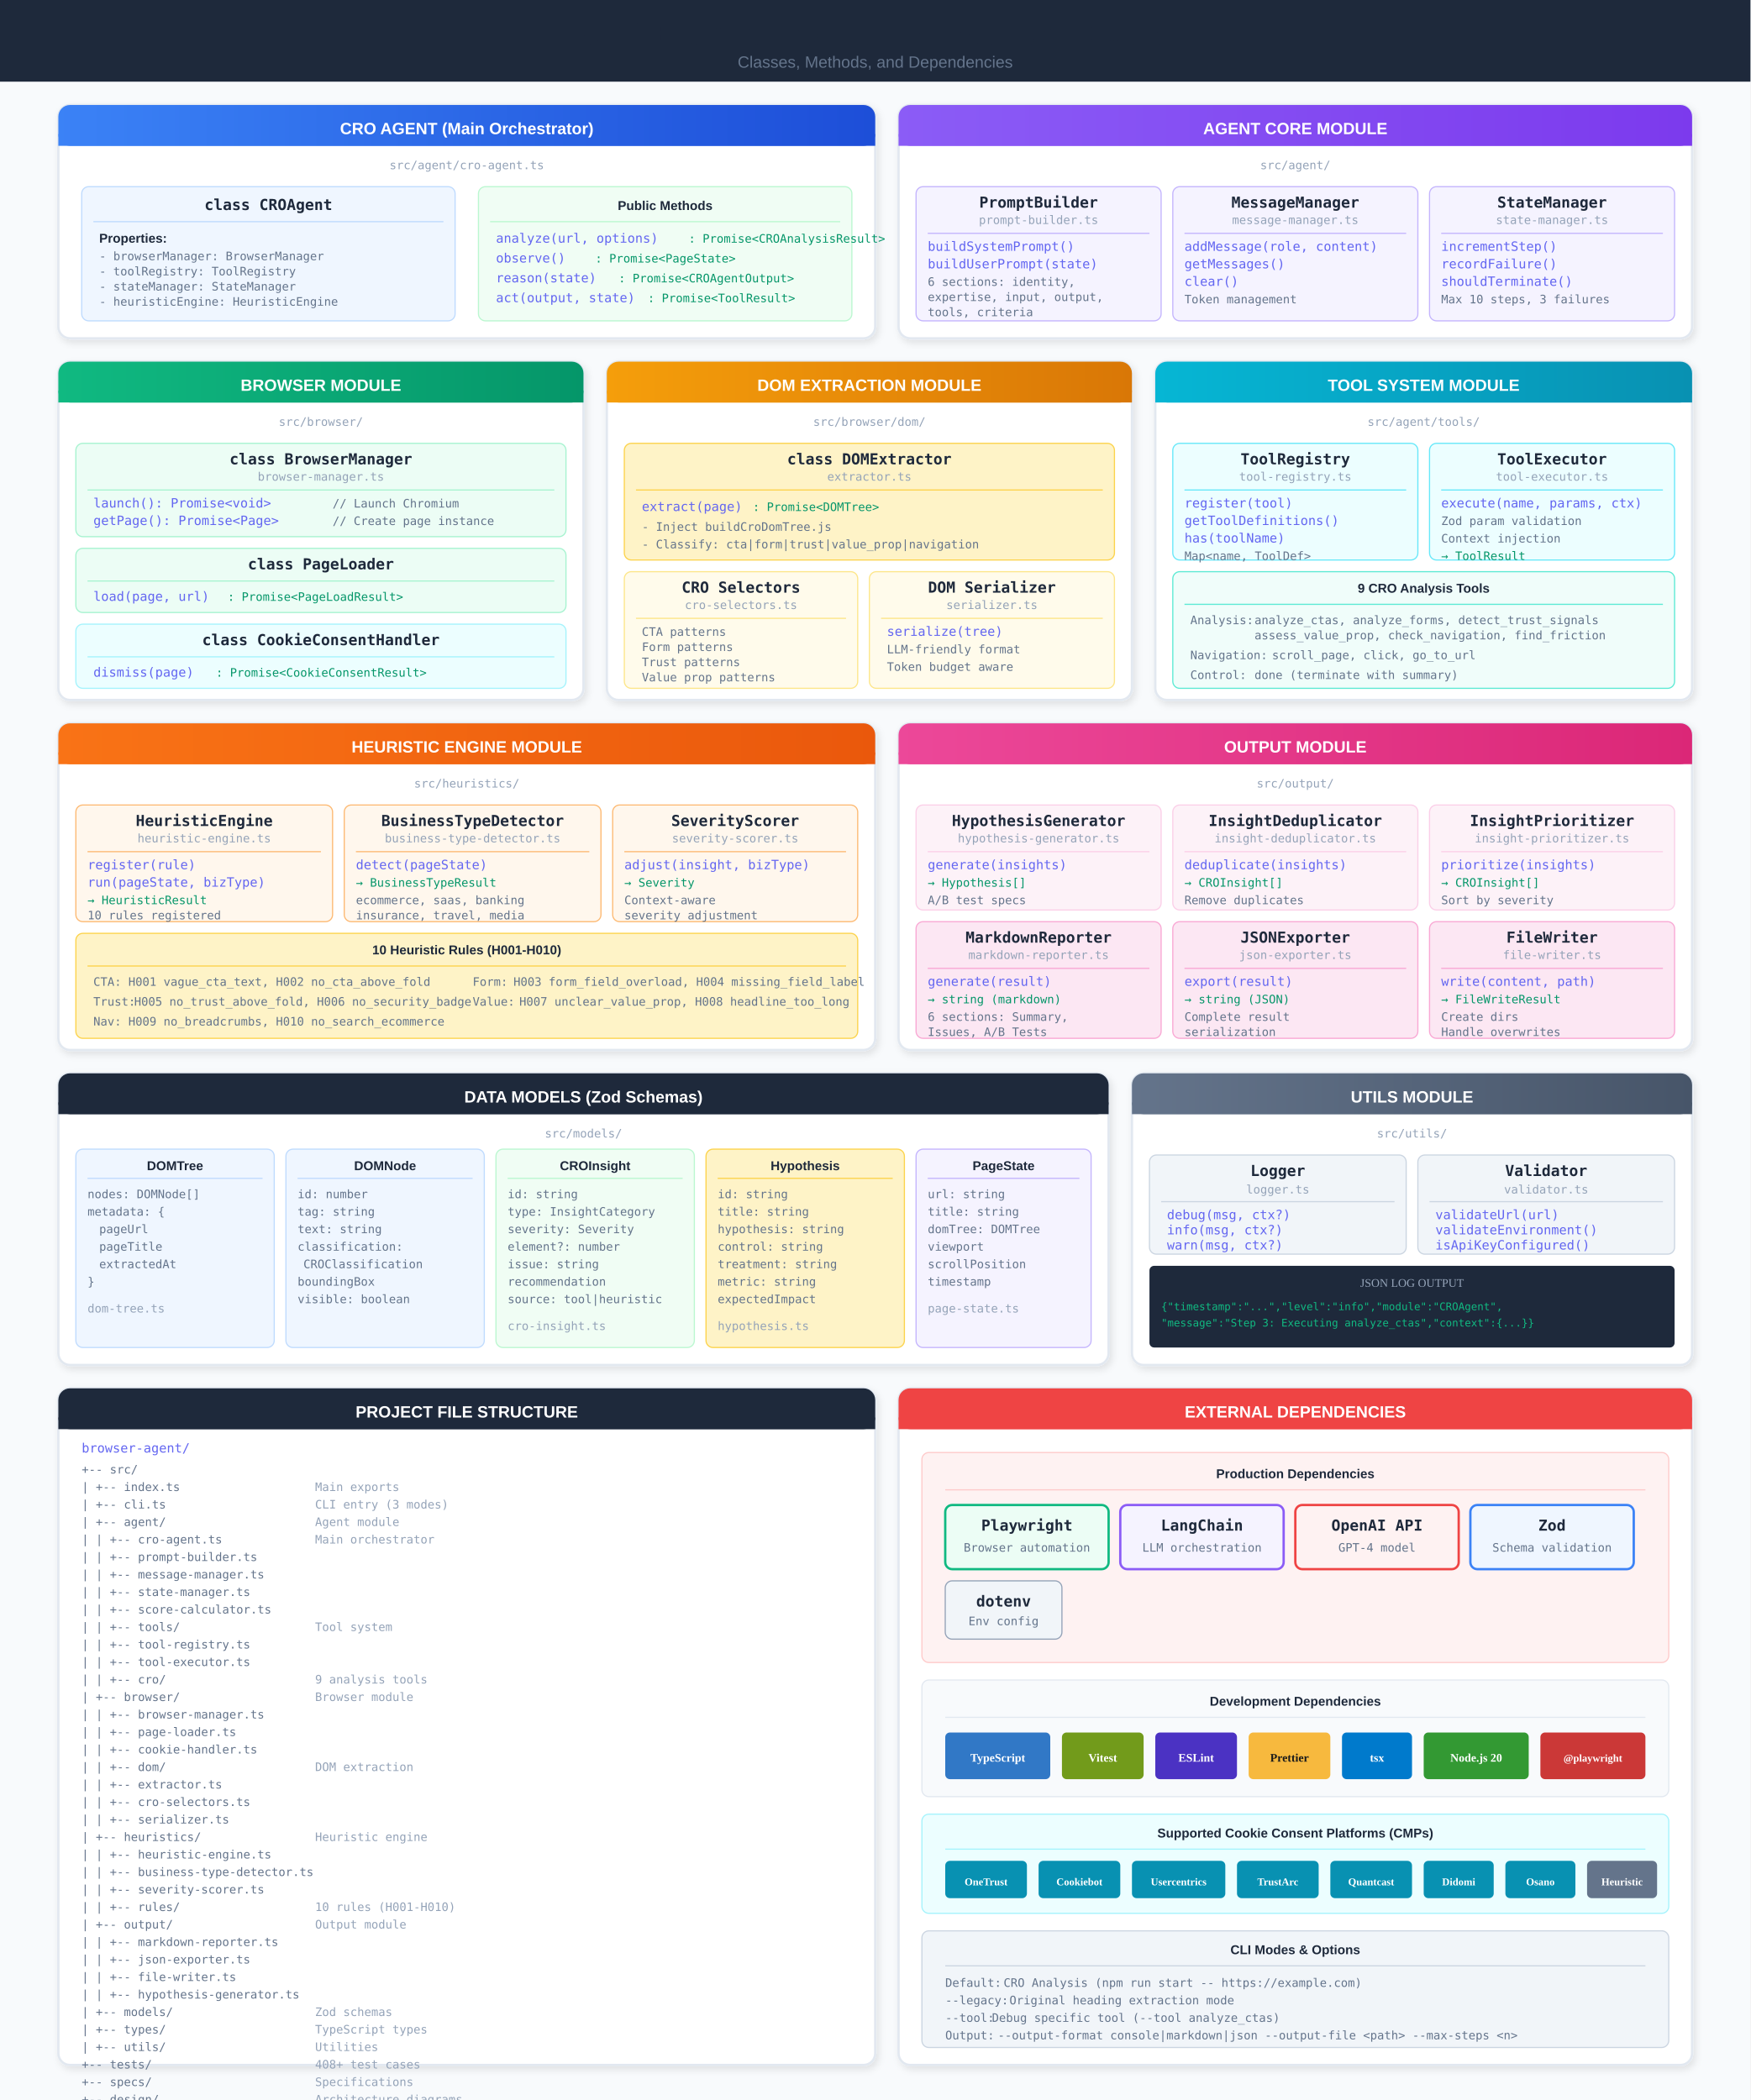
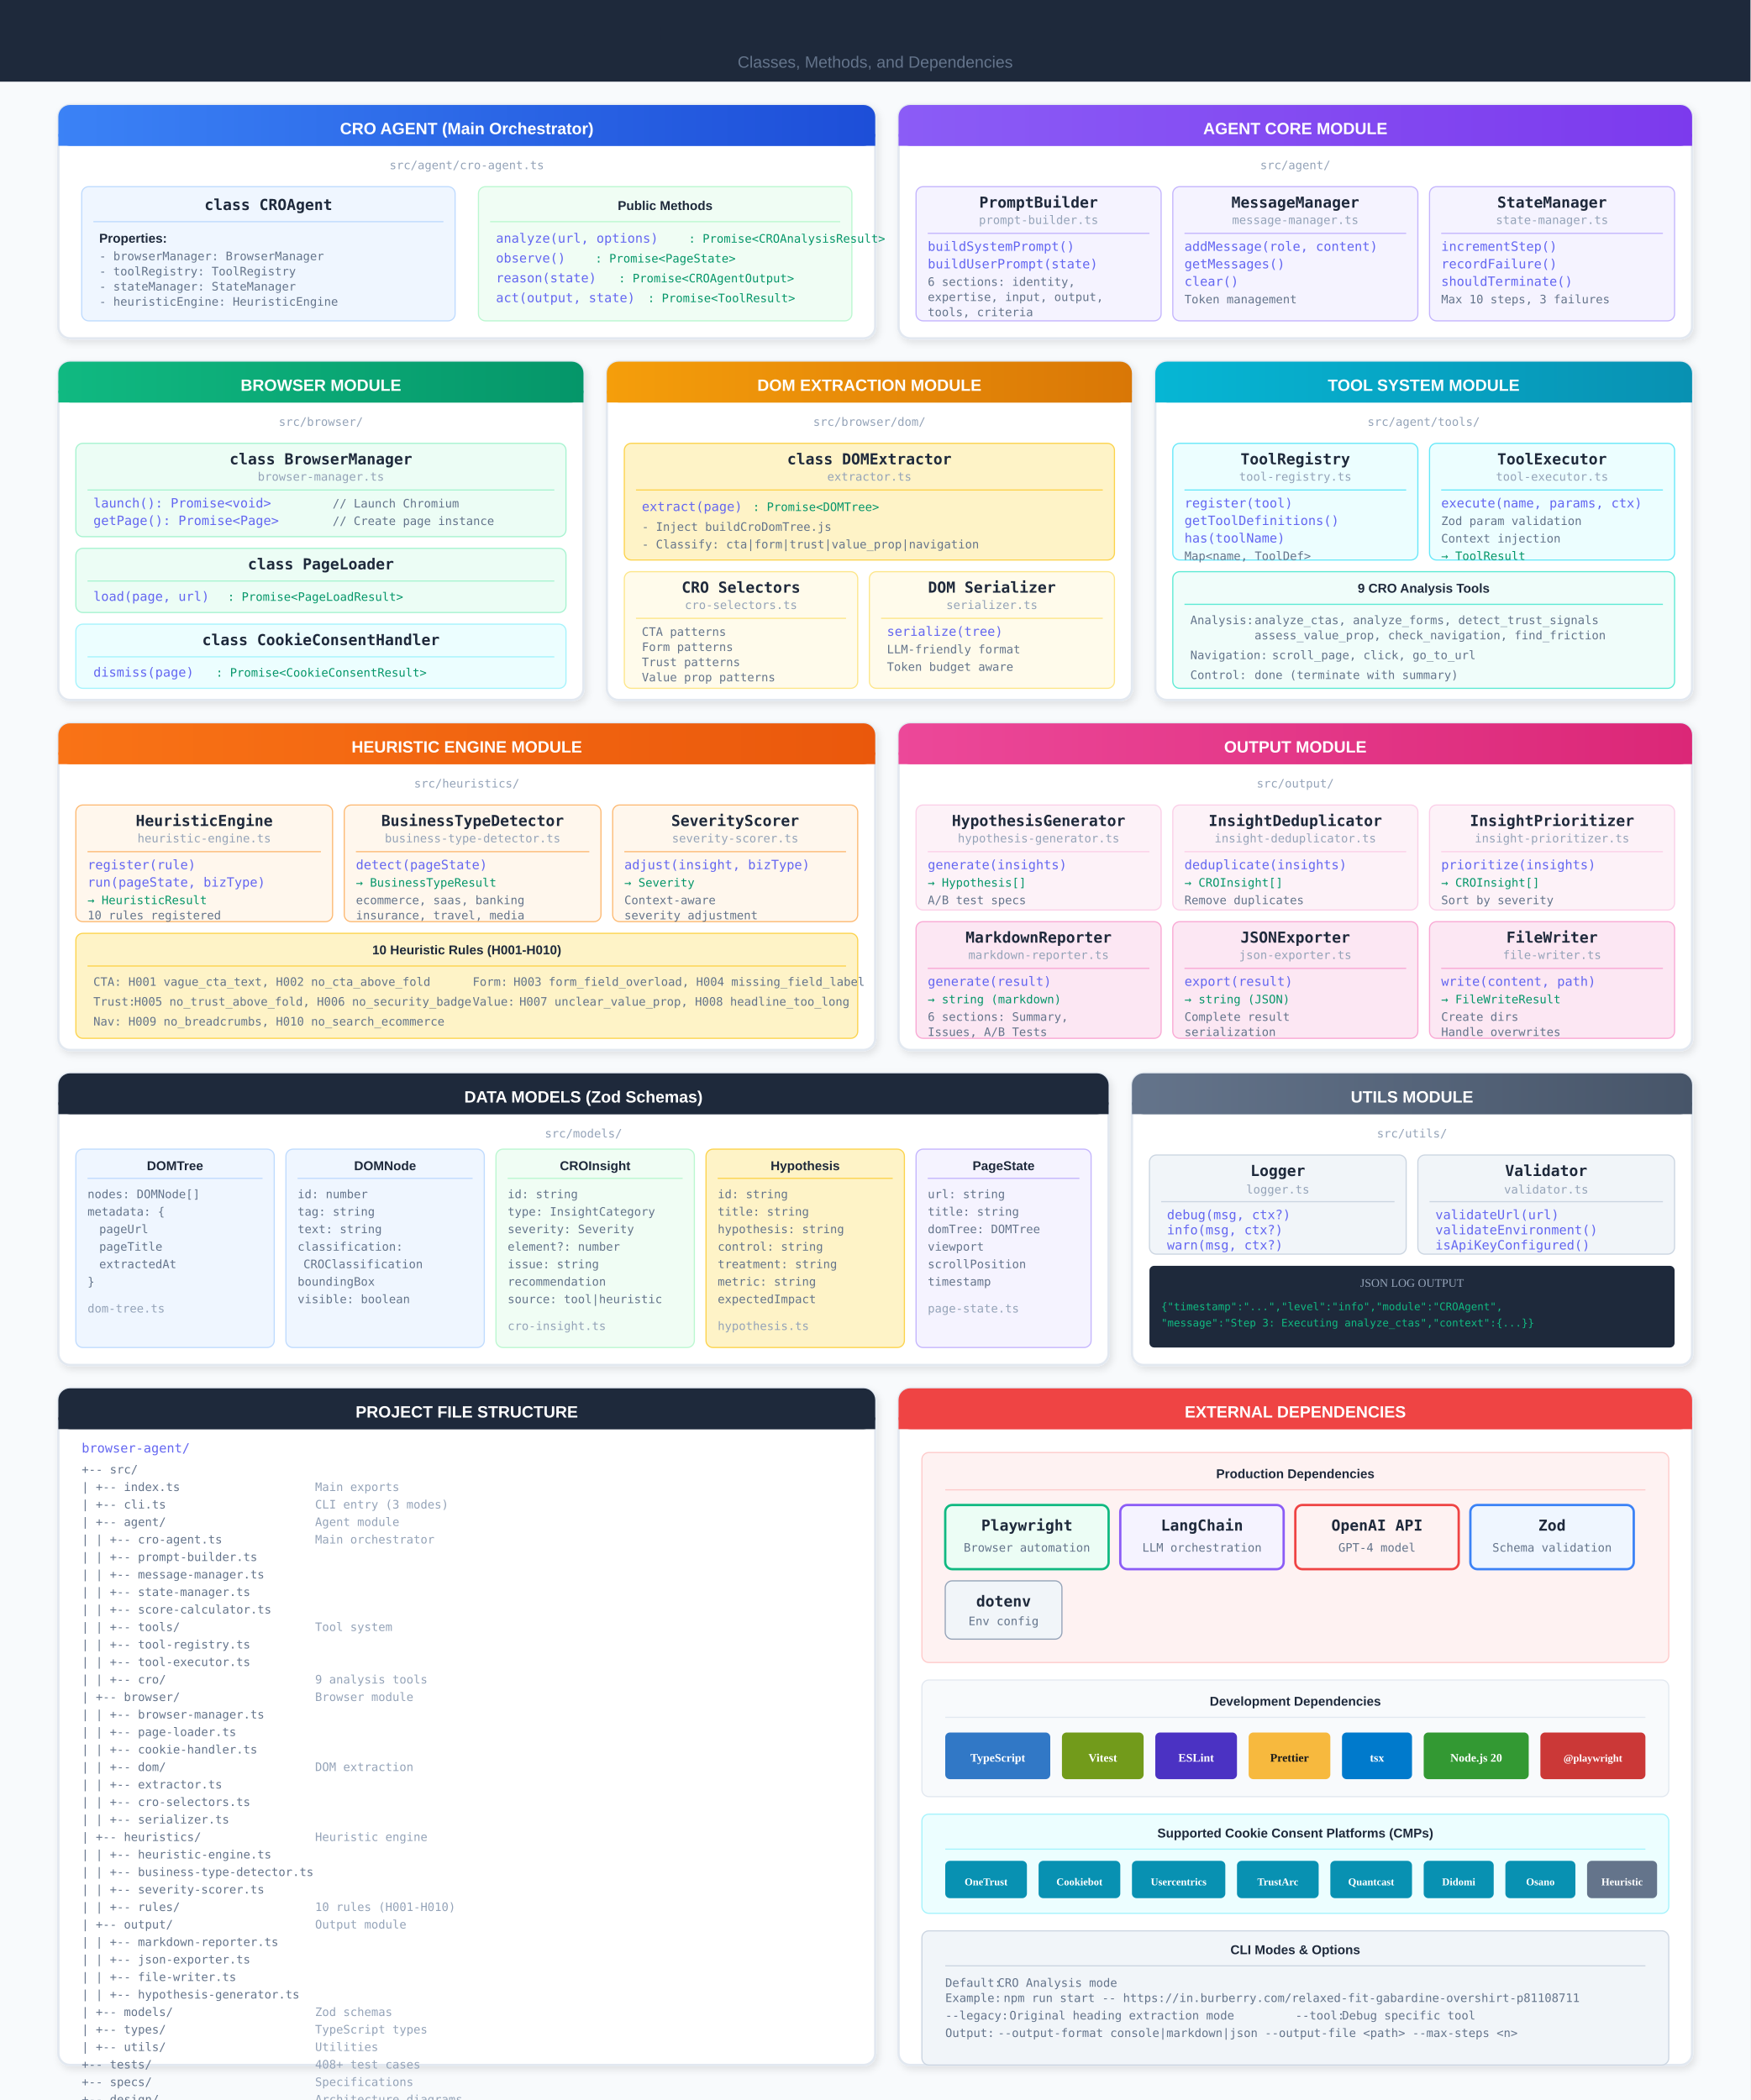
<svg xmlns="http://www.w3.org/2000/svg" viewBox="0 0 1500 1800">
  <defs>
    <style>
      .title { font: bold 26px 'Segoe UI', Arial, sans-serif; fill: #1e293b; }
      .subtitle { font: 14px 'Segoe UI', Arial, sans-serif; fill: #64748b; }
      .module-title { font: bold 14px 'Segoe UI', Arial, sans-serif; fill: white; }
      .class-name { font: bold 13px 'Consolas', monospace; fill: #1e293b; }
      .method-name { font: 11px 'Consolas', monospace; fill: #6366f1; }
      .param-text { font: 10px 'Consolas', monospace; fill: #64748b; }
      .return-text { font: 10px 'Consolas', monospace; fill: #059669; }
      .label { font: 11px 'Segoe UI', Arial, sans-serif; fill: #475569; }
      .label-bold { font: bold 11px 'Segoe UI', Arial, sans-serif; fill: #1e293b; }
      .file-path { font: 10px 'Consolas', monospace; fill: #94a3b8; }
    </style>
    <linearGradient id="browserModGrad" x1="0%" y1="0%" x2="100%" y2="0%">
      <stop offset="0%" style="stop-color:#10b981" />
      <stop offset="100%" style="stop-color:#059669" />
    </linearGradient>
    <linearGradient id="domModGrad" x1="0%" y1="0%" x2="100%" y2="0%">
      <stop offset="0%" style="stop-color:#f59e0b" />
      <stop offset="100%" style="stop-color:#d97706" />
    </linearGradient>
    <linearGradient id="agentModGrad" x1="0%" y1="0%" x2="100%" y2="0%">
      <stop offset="0%" style="stop-color:#8b5cf6" />
      <stop offset="100%" style="stop-color:#7c3aed" />
    </linearGradient>
    <linearGradient id="toolsModGrad" x1="0%" y1="0%" x2="100%" y2="0%">
      <stop offset="0%" style="stop-color:#06b6d4" />
      <stop offset="100%" style="stop-color:#0891b2" />
    </linearGradient>
    <linearGradient id="heuristicModGrad" x1="0%" y1="0%" x2="100%" y2="0%">
      <stop offset="0%" style="stop-color:#f97316" />
      <stop offset="100%" style="stop-color:#ea580c" />
    </linearGradient>
    <linearGradient id="outputModGrad" x1="0%" y1="0%" x2="100%" y2="0%">
      <stop offset="0%" style="stop-color:#ec4899" />
      <stop offset="100%" style="stop-color:#db2777" />
    </linearGradient>
    <linearGradient id="utilsModGrad" x1="0%" y1="0%" x2="100%" y2="0%">
      <stop offset="0%" style="stop-color:#64748b" />
      <stop offset="100%" style="stop-color:#475569" />
    </linearGradient>
    <linearGradient id="orchestratorGrad" x1="0%" y1="0%" x2="100%" y2="0%">
      <stop offset="0%" style="stop-color:#3b82f6" />
      <stop offset="100%" style="stop-color:#1d4ed8" />
    </linearGradient>
    <filter id="shadow" x="-5%" y="-5%" width="110%" height="115%">
      <feDropShadow dx="2" dy="3" stdDeviation="3" flood-opacity="0.1" />
    </filter>
    <marker id="depArrow" markerWidth="8" markerHeight="6" refX="7" refY="3" orient="auto">
      <path d="M0,0 L8,3 L0,6 Z" fill="#94a3b8" />
    </marker>
  </defs>
  <rect width="1500" height="1800" fill="#f8fafc" />
  <rect x="0" y="0" width="1500" height="70" fill="#1e293b" />
  <text x="750" y="38" class="title" text-anchor="middle" fill="white">CRO Browser Agent - Component Details</text>
  <text x="750" y="58" class="subtitle" text-anchor="middle" fill="#94a3b8">Classes, Methods, and Dependencies</text>
  <g transform="translate(50, 90)">
    <rect width="700" height="200" rx="10" fill="white" stroke="#e2e8f0" stroke-width="2" filter="url(#shadow)" />
    <rect width="700" height="35" rx="10" fill="url(#orchestratorGrad)" />
    <rect x="0" y="25" width="700" height="10" fill="url(#orchestratorGrad)" />
    <text x="350" y="25" class="module-title" text-anchor="middle">CRO AGENT (Main Orchestrator)</text>
    <text x="350" y="55" class="file-path" text-anchor="middle">src/agent/cro-agent.ts</text>
    <g transform="translate(20, 70)">
      <rect width="320" height="115" rx="6" fill="#eff6ff" stroke="#bfdbfe" />
      <text x="160" y="20" class="class-name" text-anchor="middle">class CROAgent</text>
      <line x1="10" y1="30" x2="310" y2="30" stroke="#bfdbfe" />
      <text x="15" y="48" class="label-bold">Properties:</text>
      <text x="15" y="63" class="param-text">- browserManager: BrowserManager</text>
      <text x="15" y="76" class="param-text">- toolRegistry: ToolRegistry</text>
      <text x="15" y="89" class="param-text">- stateManager: StateManager</text>
      <text x="15" y="102" class="param-text">- heuristicEngine: HeuristicEngine</text>
    </g>
    <g transform="translate(360, 70)">
      <rect width="320" height="115" rx="6" fill="#f0fdf4" stroke="#bbf7d0" />
      <text x="160" y="20" class="label-bold" text-anchor="middle">Public Methods</text>
      <line x1="10" y1="30" x2="310" y2="30" stroke="#bbf7d0" />
      <text x="15" y="48" class="method-name">analyze(url, options)</text>
      <text x="180" y="48" class="return-text">: Promise&lt;CROAnalysisResult&gt;</text>
      <text x="15" y="65" class="method-name">observe()</text>
      <text x="100" y="65" class="return-text">: Promise&lt;PageState&gt;</text>
      <text x="15" y="82" class="method-name">reason(state)</text>
      <text x="120" y="82" class="return-text">: Promise&lt;CROAgentOutput&gt;</text>
      <text x="15" y="99" class="method-name">act(output, state)</text>
      <text x="145" y="99" class="return-text">: Promise&lt;ToolResult&gt;</text>
    </g>
  </g>
  <g transform="translate(770, 90)">
    <rect width="680" height="200" rx="10" fill="white" stroke="#e2e8f0" stroke-width="2" filter="url(#shadow)" />
    <rect width="680" height="35" rx="10" fill="url(#agentModGrad)" />
    <rect x="0" y="25" width="680" height="10" fill="url(#agentModGrad)" />
    <text x="340" y="25" class="module-title" text-anchor="middle">AGENT CORE MODULE</text>
    <text x="340" y="55" class="file-path" text-anchor="middle">src/agent/</text>
    <g transform="translate(15, 70)">
      <rect width="210" height="115" rx="6" fill="#f5f3ff" stroke="#c4b5fd" />
      <text x="105" y="18" class="class-name" text-anchor="middle">PromptBuilder</text>
      <text x="105" y="32" class="file-path" text-anchor="middle">prompt-builder.ts</text>
      <line x1="10" y1="40" x2="200" y2="40" stroke="#c4b5fd" />
      <text x="10" y="55" class="method-name">buildSystemPrompt()</text>
      <text x="10" y="70" class="method-name">buildUserPrompt(state)</text>
      <text x="10" y="85" class="param-text">6 sections: identity,</text>
      <text x="10" y="98" class="param-text">expertise, input, output,</text>
      <text x="10" y="111" class="param-text">tools, criteria</text>
    </g>
    <g transform="translate(235, 70)">
      <rect width="210" height="115" rx="6" fill="#f5f3ff" stroke="#c4b5fd" />
      <text x="105" y="18" class="class-name" text-anchor="middle">MessageManager</text>
      <text x="105" y="32" class="file-path" text-anchor="middle">message-manager.ts</text>
      <line x1="10" y1="40" x2="200" y2="40" stroke="#c4b5fd" />
      <text x="10" y="55" class="method-name">addMessage(role, content)</text>
      <text x="10" y="70" class="method-name">getMessages()</text>
      <text x="10" y="85" class="method-name">clear()</text>
      <text x="10" y="100" class="param-text">Token management</text>
    </g>
    <g transform="translate(455, 70)">
      <rect width="210" height="115" rx="6" fill="#f5f3ff" stroke="#c4b5fd" />
      <text x="105" y="18" class="class-name" text-anchor="middle">StateManager</text>
      <text x="105" y="32" class="file-path" text-anchor="middle">state-manager.ts</text>
      <line x1="10" y1="40" x2="200" y2="40" stroke="#c4b5fd" />
      <text x="10" y="55" class="method-name">incrementStep()</text>
      <text x="10" y="70" class="method-name">recordFailure()</text>
      <text x="10" y="85" class="method-name">shouldTerminate()</text>
      <text x="10" y="100" class="param-text">Max 10 steps, 3 failures</text>
    </g>
  </g>
  <g transform="translate(50, 310)">
    <rect width="450" height="290" rx="10" fill="white" stroke="#e2e8f0" stroke-width="2" filter="url(#shadow)" />
    <rect width="450" height="35" rx="10" fill="url(#browserModGrad)" />
    <rect x="0" y="25" width="450" height="10" fill="url(#browserModGrad)" />
    <text x="225" y="25" class="module-title" text-anchor="middle">BROWSER MODULE</text>
    <text x="225" y="55" class="file-path" text-anchor="middle">src/browser/</text>
    <g transform="translate(15, 70)">
      <rect width="420" height="80" rx="6" fill="#ecfdf5" stroke="#a7f3d0" />
      <text x="210" y="18" class="class-name" text-anchor="middle">class BrowserManager</text>
      <text x="210" y="32" class="file-path" text-anchor="middle">browser-manager.ts</text>
      <line x1="10" y1="40" x2="410" y2="40" stroke="#a7f3d0" />
      <text x="15" y="55" class="method-name">launch(): Promise&lt;void&gt;</text>
      <text x="15" y="70" class="method-name">getPage(): Promise&lt;Page&gt;</text>
      <text x="220" y="55" class="param-text">// Launch Chromium</text>
      <text x="220" y="70" class="param-text">// Create page instance</text>
    </g>
    <g transform="translate(15, 160)">
      <rect width="420" height="55" rx="6" fill="#ecfdf5" stroke="#a7f3d0" />
      <text x="210" y="18" class="class-name" text-anchor="middle">class PageLoader</text>
      <line x1="10" y1="28" x2="410" y2="28" stroke="#a7f3d0" />
      <text x="15" y="45" class="method-name">load(page, url)</text>
      <text x="130" y="45" class="return-text">: Promise&lt;PageLoadResult&gt;</text>
    </g>
    <g transform="translate(15, 225)">
      <rect width="420" height="55" rx="6" fill="#ecfeff" stroke="#a5f3fc" />
      <text x="210" y="18" class="class-name" text-anchor="middle">class CookieConsentHandler</text>
      <line x1="10" y1="28" x2="410" y2="28" stroke="#a5f3fc" />
      <text x="15" y="45" class="method-name">dismiss(page)</text>
      <text x="120" y="45" class="return-text">: Promise&lt;CookieConsentResult&gt;</text>
    </g>
  </g>
  <g transform="translate(520, 310)">
    <rect width="450" height="290" rx="10" fill="white" stroke="#e2e8f0" stroke-width="2" filter="url(#shadow)" />
    <rect width="450" height="35" rx="10" fill="url(#domModGrad)" />
    <rect x="0" y="25" width="450" height="10" fill="url(#domModGrad)" />
    <text x="225" y="25" class="module-title" text-anchor="middle">DOM EXTRACTION MODULE</text>
    <text x="225" y="55" class="file-path" text-anchor="middle">src/browser/dom/</text>
    <g transform="translate(15, 70)">
      <rect width="420" height="100" rx="6" fill="#fef3c7" stroke="#fcd34d" />
      <text x="210" y="18" class="class-name" text-anchor="middle">class DOMExtractor</text>
      <text x="210" y="32" class="file-path" text-anchor="middle">extractor.ts</text>
      <line x1="10" y1="40" x2="410" y2="40" stroke="#fcd34d" />
      <text x="15" y="58" class="method-name">extract(page)</text>
      <text x="110" y="58" class="return-text">: Promise&lt;DOMTree&gt;</text>
      <text x="15" y="75" class="param-text">- Inject buildCroDomTree.js</text>
      <text x="15" y="90" class="param-text">- Classify: cta|form|trust|value_prop|navigation</text>
    </g>
    <g transform="translate(15, 180)">
      <rect width="200" height="100" rx="6" fill="#fffbeb" stroke="#fde68a" />
      <text x="100" y="18" class="class-name" text-anchor="middle">CRO Selectors</text>
      <text x="100" y="32" class="file-path" text-anchor="middle">cro-selectors.ts</text>
      <line x1="10" y1="40" x2="190" y2="40" stroke="#fde68a" />
      <text x="15" y="55" class="param-text">CTA patterns</text>
      <text x="15" y="68" class="param-text">Form patterns</text>
      <text x="15" y="81" class="param-text">Trust patterns</text>
      <text x="15" y="94" class="param-text">Value prop patterns</text>
    </g>
    <g transform="translate(225, 180)">
      <rect width="210" height="100" rx="6" fill="#fffbeb" stroke="#fde68a" />
      <text x="105" y="18" class="class-name" text-anchor="middle">DOM Serializer</text>
      <text x="105" y="32" class="file-path" text-anchor="middle">serializer.ts</text>
      <line x1="10" y1="40" x2="200" y2="40" stroke="#fde68a" />
      <text x="15" y="55" class="method-name">serialize(tree)</text>
      <text x="15" y="70" class="param-text">LLM-friendly format</text>
      <text x="15" y="85" class="param-text">Token budget aware</text>
    </g>
  </g>
  <g transform="translate(990, 310)">
    <rect width="460" height="290" rx="10" fill="white" stroke="#e2e8f0" stroke-width="2" filter="url(#shadow)" />
    <rect width="460" height="35" rx="10" fill="url(#toolsModGrad)" />
    <rect x="0" y="25" width="460" height="10" fill="url(#toolsModGrad)" />
    <text x="230" y="25" class="module-title" text-anchor="middle">TOOL SYSTEM MODULE</text>
    <text x="230" y="55" class="file-path" text-anchor="middle">src/agent/tools/</text>
    <g transform="translate(15, 70)">
      <rect width="210" height="100" rx="6" fill="#ecfeff" stroke="#67e8f9" />
      <text x="105" y="18" class="class-name" text-anchor="middle">ToolRegistry</text>
      <text x="105" y="32" class="file-path" text-anchor="middle">tool-registry.ts</text>
      <line x1="10" y1="40" x2="200" y2="40" stroke="#67e8f9" />
      <text x="10" y="55" class="method-name">register(tool)</text>
      <text x="10" y="70" class="method-name">getToolDefinitions()</text>
      <text x="10" y="85" class="method-name">has(toolName)</text>
      <text x="10" y="100" class="param-text">Map&lt;name, ToolDef&gt;</text>
    </g>
    <g transform="translate(235, 70)">
      <rect width="210" height="100" rx="6" fill="#ecfeff" stroke="#67e8f9" />
      <text x="105" y="18" class="class-name" text-anchor="middle">ToolExecutor</text>
      <text x="105" y="32" class="file-path" text-anchor="middle">tool-executor.ts</text>
      <line x1="10" y1="40" x2="200" y2="40" stroke="#67e8f9" />
      <text x="10" y="55" class="method-name">execute(name, params, ctx)</text>
      <text x="10" y="70" class="param-text">Zod param validation</text>
      <text x="10" y="85" class="param-text">Context injection</text>
      <text x="10" y="100" class="return-text">→ ToolResult</text>
    </g>
    <g transform="translate(15, 180)">
      <rect width="430" height="100" rx="6" fill="#f0fdfa" stroke="#5eead4" />
      <text x="215" y="18" class="label-bold" text-anchor="middle" fill="#0d9488">9 CRO Analysis Tools</text>
      <line x1="10" y1="28" x2="420" y2="28" stroke="#5eead4" />
      <text x="15" y="45" class="param-text" fill="#0d9488">Analysis:</text>
      <text x="70" y="45" class="param-text">analyze_ctas, analyze_forms, detect_trust_signals</text>
      <text x="70" y="58" class="param-text">assess_value_prop, check_navigation, find_friction</text>
      <text x="15" y="75" class="param-text" fill="#0d9488">Navigation:</text>
      <text x="85" y="75" class="param-text">scroll_page, click, go_to_url</text>
      <text x="15" y="92" class="param-text" fill="#0d9488">Control:</text>
      <text x="70" y="92" class="param-text">done (terminate with summary)</text>
    </g>
  </g>
  <g transform="translate(50, 620)">
    <rect width="700" height="280" rx="10" fill="white" stroke="#e2e8f0" stroke-width="2" filter="url(#shadow)" />
    <rect width="700" height="35" rx="10" fill="url(#heuristicModGrad)" />
    <rect x="0" y="25" width="700" height="10" fill="url(#heuristicModGrad)" />
    <text x="350" y="25" class="module-title" text-anchor="middle">HEURISTIC ENGINE MODULE</text>
    <text x="350" y="55" class="file-path" text-anchor="middle">src/heuristics/</text>
    <g transform="translate(15, 70)">
      <rect width="220" height="100" rx="6" fill="#fff7ed" stroke="#fdba74" />
      <text x="110" y="18" class="class-name" text-anchor="middle">HeuristicEngine</text>
      <text x="110" y="32" class="file-path" text-anchor="middle">heuristic-engine.ts</text>
      <line x1="10" y1="40" x2="210" y2="40" stroke="#fdba74" />
      <text x="10" y="55" class="method-name">register(rule)</text>
      <text x="10" y="70" class="method-name">run(pageState, bizType)</text>
      <text x="10" y="85" class="return-text">→ HeuristicResult</text>
      <text x="10" y="98" class="param-text">10 rules registered</text>
    </g>
    <g transform="translate(245, 70)">
      <rect width="220" height="100" rx="6" fill="#fff7ed" stroke="#fdba74" />
      <text x="110" y="18" class="class-name" text-anchor="middle">BusinessTypeDetector</text>
      <text x="110" y="32" class="file-path" text-anchor="middle">business-type-detector.ts</text>
      <line x1="10" y1="40" x2="210" y2="40" stroke="#fdba74" />
      <text x="10" y="55" class="method-name">detect(pageState)</text>
      <text x="10" y="70" class="return-text">→ BusinessTypeResult</text>
      <text x="10" y="85" class="param-text">ecommerce, saas, banking</text>
      <text x="10" y="98" class="param-text">insurance, travel, media</text>
    </g>
    <g transform="translate(475, 70)">
      <rect width="210" height="100" rx="6" fill="#fff7ed" stroke="#fdba74" />
      <text x="105" y="18" class="class-name" text-anchor="middle">SeverityScorer</text>
      <text x="105" y="32" class="file-path" text-anchor="middle">severity-scorer.ts</text>
      <line x1="10" y1="40" x2="200" y2="40" stroke="#fdba74" />
      <text x="10" y="55" class="method-name">adjust(insight, bizType)</text>
      <text x="10" y="70" class="return-text">→ Severity</text>
      <text x="10" y="85" class="param-text">Context-aware</text>
      <text x="10" y="98" class="param-text">severity adjustment</text>
    </g>
    <g transform="translate(15, 180)">
      <rect width="670" height="90" rx="6" fill="#fef3c7" stroke="#fcd34d" />
      <text x="335" y="18" class="label-bold" text-anchor="middle" fill="#b45309">10 Heuristic Rules (H001-H010)</text>
      <line x1="10" y1="28" x2="660" y2="28" stroke="#fcd34d" />
      <text x="15" y="45" class="param-text" fill="#b45309">CTA:</text>
      <text x="45" y="45" class="param-text">H001 vague_cta_text, H002 no_cta_above_fold</text>
      <text x="340" y="45" class="param-text" fill="#b45309">Form:</text>
      <text x="375" y="45" class="param-text">H003 form_field_overload, H004 missing_field_label</text>
      <text x="15" y="62" class="param-text" fill="#b45309">Trust:</text>
      <text x="50" y="62" class="param-text">H005 no_trust_above_fold, H006 no_security_badge</text>
      <text x="340" y="62" class="param-text" fill="#b45309">Value:</text>
      <text x="380" y="62" class="param-text">H007 unclear_value_prop, H008 headline_too_long</text>
      <text x="15" y="79" class="param-text" fill="#b45309">Nav:</text>
      <text x="45" y="79" class="param-text">H009 no_breadcrumbs, H010 no_search_ecommerce</text>
    </g>
  </g>
  <g transform="translate(770, 620)">
    <rect width="680" height="280" rx="10" fill="white" stroke="#e2e8f0" stroke-width="2" filter="url(#shadow)" />
    <rect width="680" height="35" rx="10" fill="url(#outputModGrad)" />
    <rect x="0" y="25" width="680" height="10" fill="url(#outputModGrad)" />
    <text x="340" y="25" class="module-title" text-anchor="middle">OUTPUT MODULE</text>
    <text x="340" y="55" class="file-path" text-anchor="middle">src/output/</text>
    <g transform="translate(15, 70)">
      <rect width="210" height="90" rx="6" fill="#fdf2f8" stroke="#fbcfe8" />
      <text x="105" y="18" class="class-name" text-anchor="middle">HypothesisGenerator</text>
      <text x="105" y="32" class="file-path" text-anchor="middle">hypothesis-generator.ts</text>
      <line x1="10" y1="40" x2="200" y2="40" stroke="#fbcfe8" />
      <text x="10" y="55" class="method-name">generate(insights)</text>
      <text x="10" y="70" class="return-text">→ Hypothesis[]</text>
      <text x="10" y="85" class="param-text">A/B test specs</text>
    </g>
    <g transform="translate(235, 70)">
      <rect width="210" height="90" rx="6" fill="#fdf2f8" stroke="#fbcfe8" />
      <text x="105" y="18" class="class-name" text-anchor="middle">InsightDeduplicator</text>
      <text x="105" y="32" class="file-path" text-anchor="middle">insight-deduplicator.ts</text>
      <line x1="10" y1="40" x2="200" y2="40" stroke="#fbcfe8" />
      <text x="10" y="55" class="method-name">deduplicate(insights)</text>
      <text x="10" y="70" class="return-text">→ CROInsight[]</text>
      <text x="10" y="85" class="param-text">Remove duplicates</text>
    </g>
    <g transform="translate(455, 70)">
      <rect width="210" height="90" rx="6" fill="#fdf2f8" stroke="#fbcfe8" />
      <text x="105" y="18" class="class-name" text-anchor="middle">InsightPrioritizer</text>
      <text x="105" y="32" class="file-path" text-anchor="middle">insight-prioritizer.ts</text>
      <line x1="10" y1="40" x2="200" y2="40" stroke="#fbcfe8" />
      <text x="10" y="55" class="method-name">prioritize(insights)</text>
      <text x="10" y="70" class="return-text">→ CROInsight[]</text>
      <text x="10" y="85" class="param-text">Sort by severity</text>
    </g>
    <g transform="translate(15, 170)">
      <rect width="210" height="100" rx="6" fill="#fce7f3" stroke="#f9a8d4" />
      <text x="105" y="18" class="class-name" text-anchor="middle">MarkdownReporter</text>
      <text x="105" y="32" class="file-path" text-anchor="middle">markdown-reporter.ts</text>
      <line x1="10" y1="40" x2="200" y2="40" stroke="#f9a8d4" />
      <text x="10" y="55" class="method-name">generate(result)</text>
      <text x="10" y="70" class="return-text">→ string (markdown)</text>
      <text x="10" y="85" class="param-text">6 sections: Summary,</text>
      <text x="10" y="98" class="param-text">Issues, A/B Tests</text>
    </g>
    <g transform="translate(235, 170)">
      <rect width="210" height="100" rx="6" fill="#fce7f3" stroke="#f9a8d4" />
      <text x="105" y="18" class="class-name" text-anchor="middle">JSONExporter</text>
      <text x="105" y="32" class="file-path" text-anchor="middle">json-exporter.ts</text>
      <line x1="10" y1="40" x2="200" y2="40" stroke="#f9a8d4" />
      <text x="10" y="55" class="method-name">export(result)</text>
      <text x="10" y="70" class="return-text">→ string (JSON)</text>
      <text x="10" y="85" class="param-text">Complete result</text>
      <text x="10" y="98" class="param-text">serialization</text>
    </g>
    <g transform="translate(455, 170)">
      <rect width="210" height="100" rx="6" fill="#fce7f3" stroke="#f9a8d4" />
      <text x="105" y="18" class="class-name" text-anchor="middle">FileWriter</text>
      <text x="105" y="32" class="file-path" text-anchor="middle">file-writer.ts</text>
      <line x1="10" y1="40" x2="200" y2="40" stroke="#f9a8d4" />
      <text x="10" y="55" class="method-name">write(content, path)</text>
      <text x="10" y="70" class="return-text">→ FileWriteResult</text>
      <text x="10" y="85" class="param-text">Create dirs</text>
      <text x="10" y="98" class="param-text">Handle overwrites</text>
    </g>
  </g>
  <g transform="translate(50, 920)">
    <rect width="900" height="250" rx="10" fill="white" stroke="#e2e8f0" stroke-width="2" filter="url(#shadow)" />
    <rect width="900" height="35" rx="10" fill="#1e293b" />
    <rect x="0" y="25" width="900" height="10" fill="#1e293b" />
    <text x="450" y="25" class="module-title" text-anchor="middle">DATA MODELS (Zod Schemas)</text>
    <text x="450" y="55" class="file-path" text-anchor="middle">src/models/</text>
    <g transform="translate(15, 65)">
      <rect width="170" height="170" rx="6" fill="#eff6ff" stroke="#bfdbfe" />
      <text x="85" y="18" class="label-bold" text-anchor="middle">DOMTree</text>
      <line x1="10" y1="25" x2="160" y2="25" stroke="#bfdbfe" />
      <text x="10" y="42" class="param-text">nodes: DOMNode[]</text>
      <text x="10" y="57" class="param-text">metadata: {</text>
      <text x="20" y="72" class="param-text">pageUrl</text>
      <text x="20" y="87" class="param-text">pageTitle</text>
      <text x="20" y="102" class="param-text">extractedAt</text>
      <text x="10" y="117" class="param-text">}</text>
      <text x="10" y="140" class="file-path">dom-tree.ts</text>
    </g>
    <g transform="translate(195, 65)">
      <rect width="170" height="170" rx="6" fill="#eff6ff" stroke="#bfdbfe" />
      <text x="85" y="18" class="label-bold" text-anchor="middle">DOMNode</text>
      <line x1="10" y1="25" x2="160" y2="25" stroke="#bfdbfe" />
      <text x="10" y="42" class="param-text">id: number</text>
      <text x="10" y="57" class="param-text">tag: string</text>
      <text x="10" y="72" class="param-text">text: string</text>
      <text x="10" y="87" class="param-text">classification:</text>
      <text x="15" y="102" class="param-text">CROClassification</text>
      <text x="10" y="117" class="param-text">boundingBox</text>
      <text x="10" y="132" class="param-text">visible: boolean</text>
    </g>
    <g transform="translate(375, 65)">
      <rect width="170" height="170" rx="6" fill="#f0fdf4" stroke="#bbf7d0" />
      <text x="85" y="18" class="label-bold" text-anchor="middle">CROInsight</text>
      <line x1="10" y1="25" x2="160" y2="25" stroke="#bbf7d0" />
      <text x="10" y="42" class="param-text">id: string</text>
      <text x="10" y="57" class="param-text">type: InsightCategory</text>
      <text x="10" y="72" class="param-text">severity: Severity</text>
      <text x="10" y="87" class="param-text">element?: number</text>
      <text x="10" y="102" class="param-text">issue: string</text>
      <text x="10" y="117" class="param-text">recommendation</text>
      <text x="10" y="132" class="param-text">source: tool|heuristic</text>
      <text x="10" y="155" class="file-path">cro-insight.ts</text>
    </g>
    <g transform="translate(555, 65)">
      <rect width="170" height="170" rx="6" fill="#fef3c7" stroke="#fcd34d" />
      <text x="85" y="18" class="label-bold" text-anchor="middle">Hypothesis</text>
      <line x1="10" y1="25" x2="160" y2="25" stroke="#fcd34d" />
      <text x="10" y="42" class="param-text">id: string</text>
      <text x="10" y="57" class="param-text">title: string</text>
      <text x="10" y="72" class="param-text">hypothesis: string</text>
      <text x="10" y="87" class="param-text">control: string</text>
      <text x="10" y="102" class="param-text">treatment: string</text>
      <text x="10" y="117" class="param-text">metric: string</text>
      <text x="10" y="132" class="param-text">expectedImpact</text>
      <text x="10" y="155" class="file-path">hypothesis.ts</text>
    </g>
    <g transform="translate(735, 65)">
      <rect width="150" height="170" rx="6" fill="#f5f3ff" stroke="#c4b5fd" />
      <text x="75" y="18" class="label-bold" text-anchor="middle">PageState</text>
      <line x1="10" y1="25" x2="140" y2="25" stroke="#c4b5fd" />
      <text x="10" y="42" class="param-text">url: string</text>
      <text x="10" y="57" class="param-text">title: string</text>
      <text x="10" y="72" class="param-text">domTree: DOMTree</text>
      <text x="10" y="87" class="param-text">viewport</text>
      <text x="10" y="102" class="param-text">scrollPosition</text>
      <text x="10" y="117" class="param-text">timestamp</text>
      <text x="10" y="140" class="file-path">page-state.ts</text>
    </g>
  </g>
  <g transform="translate(970, 920)">
    <rect width="480" height="250" rx="10" fill="white" stroke="#e2e8f0" stroke-width="2" filter="url(#shadow)" />
    <rect width="480" height="35" rx="10" fill="url(#utilsModGrad)" />
    <rect x="0" y="25" width="480" height="10" fill="url(#utilsModGrad)" />
    <text x="240" y="25" class="module-title" text-anchor="middle">UTILS MODULE</text>
    <text x="240" y="55" class="file-path" text-anchor="middle">src/utils/</text>
    <g transform="translate(15, 70)">
      <rect width="220" height="85" rx="6" fill="#f1f5f9" stroke="#cbd5e1" />
      <text x="110" y="18" class="class-name" text-anchor="middle">Logger</text>
      <text x="110" y="33" class="file-path" text-anchor="middle">logger.ts</text>
      <line x1="10" y1="40" x2="210" y2="40" stroke="#cbd5e1" />
      <text x="15" y="55" class="method-name">debug(msg, ctx?)</text>
      <text x="15" y="68" class="method-name">info(msg, ctx?)</text>
      <text x="15" y="81" class="method-name">warn(msg, ctx?)</text>
    </g>
    <g transform="translate(245, 70)">
      <rect width="220" height="85" rx="6" fill="#f1f5f9" stroke="#cbd5e1" />
      <text x="110" y="18" class="class-name" text-anchor="middle">Validator</text>
      <text x="110" y="33" class="file-path" text-anchor="middle">validator.ts</text>
      <line x1="10" y1="40" x2="210" y2="40" stroke="#cbd5e1" />
      <text x="15" y="55" class="method-name">validateUrl(url)</text>
      <text x="15" y="68" class="method-name">validateEnvironment()</text>
      <text x="15" y="81" class="method-name">isApiKeyConfigured()</text>
    </g>
    <g transform="translate(15, 165)">
      <rect width="450" height="70" rx="4" fill="#1e293b" />
      <text x="225" y="18" fill="#94a3b8" font-size="10" text-anchor="middle">JSON LOG OUTPUT</text>
      <text x="10" y="38" fill="#10b981" font-family="Consolas" font-size="9">{"timestamp":"...","level":"info","module":"CROAgent",</text>
      <text x="10" y="52" fill="#10b981" font-family="Consolas" font-size="9"> "message":"Step 3: Executing analyze_ctas","context":{...}}</text>
    </g>
  </g>
  <g transform="translate(50, 1190)">
    <rect width="700" height="580" rx="10" fill="white" stroke="#e2e8f0" stroke-width="2" filter="url(#shadow)" />
    <rect width="700" height="35" rx="10" fill="#1e293b" />
    <rect x="0" y="25" width="700" height="10" fill="#1e293b" />
    <text x="350" y="25" class="module-title" text-anchor="middle">PROJECT FILE STRUCTURE</text>
    <g transform="translate(20, 55)">
      <text y="0" class="method-name" fill="#f59e0b">browser-agent/</text>
      <text y="18" class="param-text">+-- src/</text>
      <text y="33" class="param-text">|   +-- index.ts</text>
      <text y="33" class="file-path" x="200">Main exports</text>
      <text y="48" class="param-text">|   +-- cli.ts</text>
      <text y="48" class="file-path" x="200">CLI entry (3 modes)</text>
      <text y="63" class="param-text">|   +-- agent/</text>
      <text y="63" class="file-path" x="200" fill="#8b5cf6">Agent module</text>
      <text y="78" class="param-text">|   |   +-- cro-agent.ts</text>
      <text y="78" class="file-path" x="200">Main orchestrator</text>
      <text y="93" class="param-text">|   |   +-- prompt-builder.ts</text>
      <text y="108" class="param-text">|   |   +-- message-manager.ts</text>
      <text y="123" class="param-text">|   |   +-- state-manager.ts</text>
      <text y="138" class="param-text">|   |   +-- score-calculator.ts</text>
      <text y="153" class="param-text">|   |   +-- tools/</text>
      <text y="153" class="file-path" x="200" fill="#06b6d4">Tool system</text>
      <text y="168" class="param-text">|   |       +-- tool-registry.ts</text>
      <text y="183" class="param-text">|   |       +-- tool-executor.ts</text>
      <text y="198" class="param-text">|   |       +-- cro/</text>
      <text y="198" class="file-path" x="200">9 analysis tools</text>
      <text y="213" class="param-text">|   +-- browser/</text>
      <text y="213" class="file-path" x="200" fill="#10b981">Browser module</text>
      <text y="228" class="param-text">|   |   +-- browser-manager.ts</text>
      <text y="243" class="param-text">|   |   +-- page-loader.ts</text>
      <text y="258" class="param-text">|   |   +-- cookie-handler.ts</text>
      <text y="273" class="param-text">|   |   +-- dom/</text>
      <text y="273" class="file-path" x="200" fill="#f59e0b">DOM extraction</text>
      <text y="288" class="param-text">|   |       +-- extractor.ts</text>
      <text y="303" class="param-text">|   |       +-- cro-selectors.ts</text>
      <text y="318" class="param-text">|   |       +-- serializer.ts</text>
      <text y="333" class="param-text">|   +-- heuristics/</text>
      <text y="333" class="file-path" x="200" fill="#f97316">Heuristic engine</text>
      <text y="348" class="param-text">|   |   +-- heuristic-engine.ts</text>
      <text y="363" class="param-text">|   |   +-- business-type-detector.ts</text>
      <text y="378" class="param-text">|   |   +-- severity-scorer.ts</text>
      <text y="393" class="param-text">|   |   +-- rules/</text>
      <text y="393" class="file-path" x="200">10 rules (H001-H010)</text>
      <text y="408" class="param-text">|   +-- output/</text>
      <text y="408" class="file-path" x="200" fill="#ec4899">Output module</text>
      <text y="423" class="param-text">|   |   +-- markdown-reporter.ts</text>
      <text y="438" class="param-text">|   |   +-- json-exporter.ts</text>
      <text y="453" class="param-text">|   |   +-- file-writer.ts</text>
      <text y="468" class="param-text">|   |   +-- hypothesis-generator.ts</text>
      <text y="483" class="param-text">|   +-- models/</text>
      <text y="483" class="file-path" x="200">Zod schemas</text>
      <text y="498" class="param-text">|   +-- types/</text>
      <text y="498" class="file-path" x="200">TypeScript types</text>
      <text y="513" class="param-text">|   +-- utils/</text>
      <text y="513" class="file-path" x="200">Utilities</text>
      <text y="528" class="param-text">+-- tests/</text>
      <text y="528" class="file-path" x="200">408+ test cases</text>
      <text y="543" class="param-text">+-- specs/</text>
      <text y="543" class="file-path" x="200">Specifications</text>
      <text y="558" class="param-text">+-- design/</text>
      <text y="558" class="file-path" x="200">Architecture diagrams</text>
    </g>
  </g>
  <g transform="translate(770, 1190)">
    <rect width="680" height="580" rx="10" fill="white" stroke="#e2e8f0" stroke-width="2" filter="url(#shadow)" />
    <rect width="680" height="35" rx="10" fill="#ef4444" />
    <rect x="0" y="25" width="680" height="10" fill="#ef4444" />
    <text x="340" y="25" class="module-title" text-anchor="middle">EXTERNAL DEPENDENCIES</text>
    <g transform="translate(20, 55)">
      <rect width="640" height="180" rx="6" fill="#fef2f2" stroke="#fecaca" />
      <text x="320" y="22" class="label-bold" text-anchor="middle" fill="#dc2626">Production Dependencies</text>
      <line x1="20" y1="32" x2="620" y2="32" stroke="#fecaca" />
      <g transform="translate(20, 45)">
        <rect width="140" height="55" rx="6" fill="#ecfdf5" stroke="#10b981" stroke-width="2" />
        <text x="70" y="22" class="class-name" text-anchor="middle" fill="#059669">Playwright</text>
        <text x="70" y="40" class="param-text" text-anchor="middle">Browser automation</text>
      </g>
      <g transform="translate(170, 45)">
        <rect width="140" height="55" rx="6" fill="#f5f3ff" stroke="#8b5cf6" stroke-width="2" />
        <text x="70" y="22" class="class-name" text-anchor="middle" fill="#7c3aed">LangChain</text>
        <text x="70" y="40" class="param-text" text-anchor="middle">LLM orchestration</text>
      </g>
      <g transform="translate(320, 45)">
        <rect width="140" height="55" rx="6" fill="#fef2f2" stroke="#ef4444" stroke-width="2" />
        <text x="70" y="22" class="class-name" text-anchor="middle" fill="#dc2626">OpenAI API</text>
        <text x="70" y="40" class="param-text" text-anchor="middle">GPT-4 model</text>
      </g>
      <g transform="translate(470, 45)">
        <rect width="140" height="55" rx="6" fill="#eff6ff" stroke="#3b82f6" stroke-width="2" />
        <text x="70" y="22" class="class-name" text-anchor="middle" fill="#1d4ed8">Zod</text>
        <text x="70" y="40" class="param-text" text-anchor="middle">Schema validation</text>
      </g>
      <g transform="translate(20, 110)">
        <rect width="100" height="50" rx="6" fill="#f1f5f9" stroke="#94a3b8" />
        <text x="50" y="22" class="class-name" text-anchor="middle">dotenv</text>
        <text x="50" y="38" class="param-text" text-anchor="middle">Env config</text>
      </g>
    </g>
    <g transform="translate(20, 250)">
      <rect width="640" height="100" rx="6" fill="#f8fafc" stroke="#e2e8f0" />
      <text x="320" y="22" class="label-bold" text-anchor="middle">Development Dependencies</text>
      <line x1="20" y1="32" x2="620" y2="32" stroke="#e2e8f0" />
      <g transform="translate(20, 45)">
        <rect width="90" height="40" rx="4" fill="#3178c6" />
        <text x="45" y="25" fill="white" font-size="10" font-weight="bold" text-anchor="middle">TypeScript</text>
      </g>
      <g transform="translate(120, 45)">
        <rect width="70" height="40" rx="4" fill="#729b1b" />
        <text x="35" y="25" fill="white" font-size="10" font-weight="bold" text-anchor="middle">Vitest</text>
      </g>
      <g transform="translate(200, 45)">
        <rect width="70" height="40" rx="4" fill="#4b32c3" />
        <text x="35" y="25" fill="white" font-size="10" font-weight="bold" text-anchor="middle">ESLint</text>
      </g>
      <g transform="translate(280, 45)">
        <rect width="70" height="40" rx="4" fill="#f7b93e" />
        <text x="35" y="25" fill="#1a1a1a" font-size="10" font-weight="bold" text-anchor="middle">Prettier</text>
      </g>
      <g transform="translate(360, 45)">
        <rect width="60" height="40" rx="4" fill="#007acc" />
        <text x="30" y="25" fill="white" font-size="10" font-weight="bold" text-anchor="middle">tsx</text>
      </g>
      <g transform="translate(430, 45)">
        <rect width="90" height="40" rx="4" fill="#339933" />
        <text x="45" y="25" fill="white" font-size="10" font-weight="bold" text-anchor="middle">Node.js 20</text>
      </g>
      <g transform="translate(530, 45)">
        <rect width="90" height="40" rx="4" fill="#cb3837" />
        <text x="45" y="25" fill="white" font-size="9" font-weight="bold" text-anchor="middle">@playwright</text>
      </g>
    </g>
    <g transform="translate(20, 365)">
      <rect width="640" height="85" rx="6" fill="#ecfeff" stroke="#a5f3fc" />
      <text x="320" y="20" class="label-bold" text-anchor="middle" fill="#0891b2">Supported Cookie Consent Platforms (CMPs)</text>
      <line x1="20" y1="30" x2="620" y2="30" stroke="#a5f3fc" />
      <g transform="translate(20, 40)">
        <rect width="70" height="32" rx="4" fill="#0891b2" />
        <text x="35" y="21" fill="white" font-size="9" font-weight="bold" text-anchor="middle">OneTrust</text>
      </g>
      <g transform="translate(100, 40)">
        <rect width="70" height="32" rx="4" fill="#0891b2" />
        <text x="35" y="21" fill="white" font-size="9" font-weight="bold" text-anchor="middle">Cookiebot</text>
      </g>
      <g transform="translate(180, 40)">
        <rect width="80" height="32" rx="4" fill="#0891b2" />
        <text x="40" y="21" fill="white" font-size="9" font-weight="bold" text-anchor="middle">Usercentrics</text>
      </g>
      <g transform="translate(270, 40)">
        <rect width="70" height="32" rx="4" fill="#0891b2" />
        <text x="35" y="21" fill="white" font-size="9" font-weight="bold" text-anchor="middle">TrustArc</text>
      </g>
      <g transform="translate(350, 40)">
        <rect width="70" height="32" rx="4" fill="#0891b2" />
        <text x="35" y="21" fill="white" font-size="9" font-weight="bold" text-anchor="middle">Quantcast</text>
      </g>
      <g transform="translate(430, 40)">
        <rect width="60" height="32" rx="4" fill="#0891b2" />
        <text x="30" y="21" fill="white" font-size="9" font-weight="bold" text-anchor="middle">Didomi</text>
      </g>
      <g transform="translate(500, 40)">
        <rect width="60" height="32" rx="4" fill="#0891b2" />
        <text x="30" y="21" fill="white" font-size="9" font-weight="bold" text-anchor="middle">Osano</text>
      </g>
      <g transform="translate(570, 40)">
        <rect width="60" height="32" rx="4" fill="#64748b" />
        <text x="30" y="21" fill="white" font-size="9" font-weight="bold" text-anchor="middle">Heuristic</text>
      </g>
    </g>
    <g transform="translate(20, 465)">
-       <rect width="640" height="100" rx="6" fill="#f1f5f9" stroke="#cbd5e1" />
+       <rect width="640" height="115" rx="6" fill="#f1f5f9" stroke="#cbd5e1" />
      <text x="320" y="20" class="label-bold" text-anchor="middle">CLI Modes &amp; Options</text>
      <line x1="20" y1="30" x2="620" y2="30" stroke="#cbd5e1" />
      <text x="20" y="48" class="param-text" fill="#3b82f6">Default:</text>
-       <text x="70" y="48" class="param-text">CRO Analysis (npm run start -- https://example.com)</text>
-       <text x="20" y="63" class="param-text" fill="#64748b">--legacy:</text>
-       <text x="75" y="63" class="param-text">Original heading extraction mode</text>
-       <text x="20" y="78" class="param-text" fill="#64748b">--tool:</text>
-       <text x="60" y="78" class="param-text">Debug specific tool (--tool analyze_ctas)</text>
-       <text x="20" y="93" class="param-text" fill="#64748b">Output:</text>
-       <text x="65" y="93" class="param-text">--output-format console|markdown|json  --output-file &lt;path&gt;  --max-steps &lt;n&gt;</text>
+       <text x="65" y="48" class="param-text">CRO Analysis mode</text>
+       <text x="20" y="61" class="param-text" fill="#64748b">Example:</text>
+       <text x="70" y="61" class="param-text">npm run start -- https://in.burberry.com/relaxed-fit-gabardine-overshirt-p81108711</text>
+       <text x="20" y="76" class="param-text" fill="#64748b">--legacy:</text>
+       <text x="75" y="76" class="param-text">Original heading extraction mode</text>
+       <text x="320" y="76" class="param-text" fill="#64748b">--tool:</text>
+       <text x="360" y="76" class="param-text">Debug specific tool</text>
+       <text x="20" y="91" class="param-text" fill="#64748b">Output:</text>
+       <text x="65" y="91" class="param-text">--output-format console|markdown|json  --output-file &lt;path&gt;  --max-steps &lt;n&gt;</text>
    </g>
  </g>
</svg>
